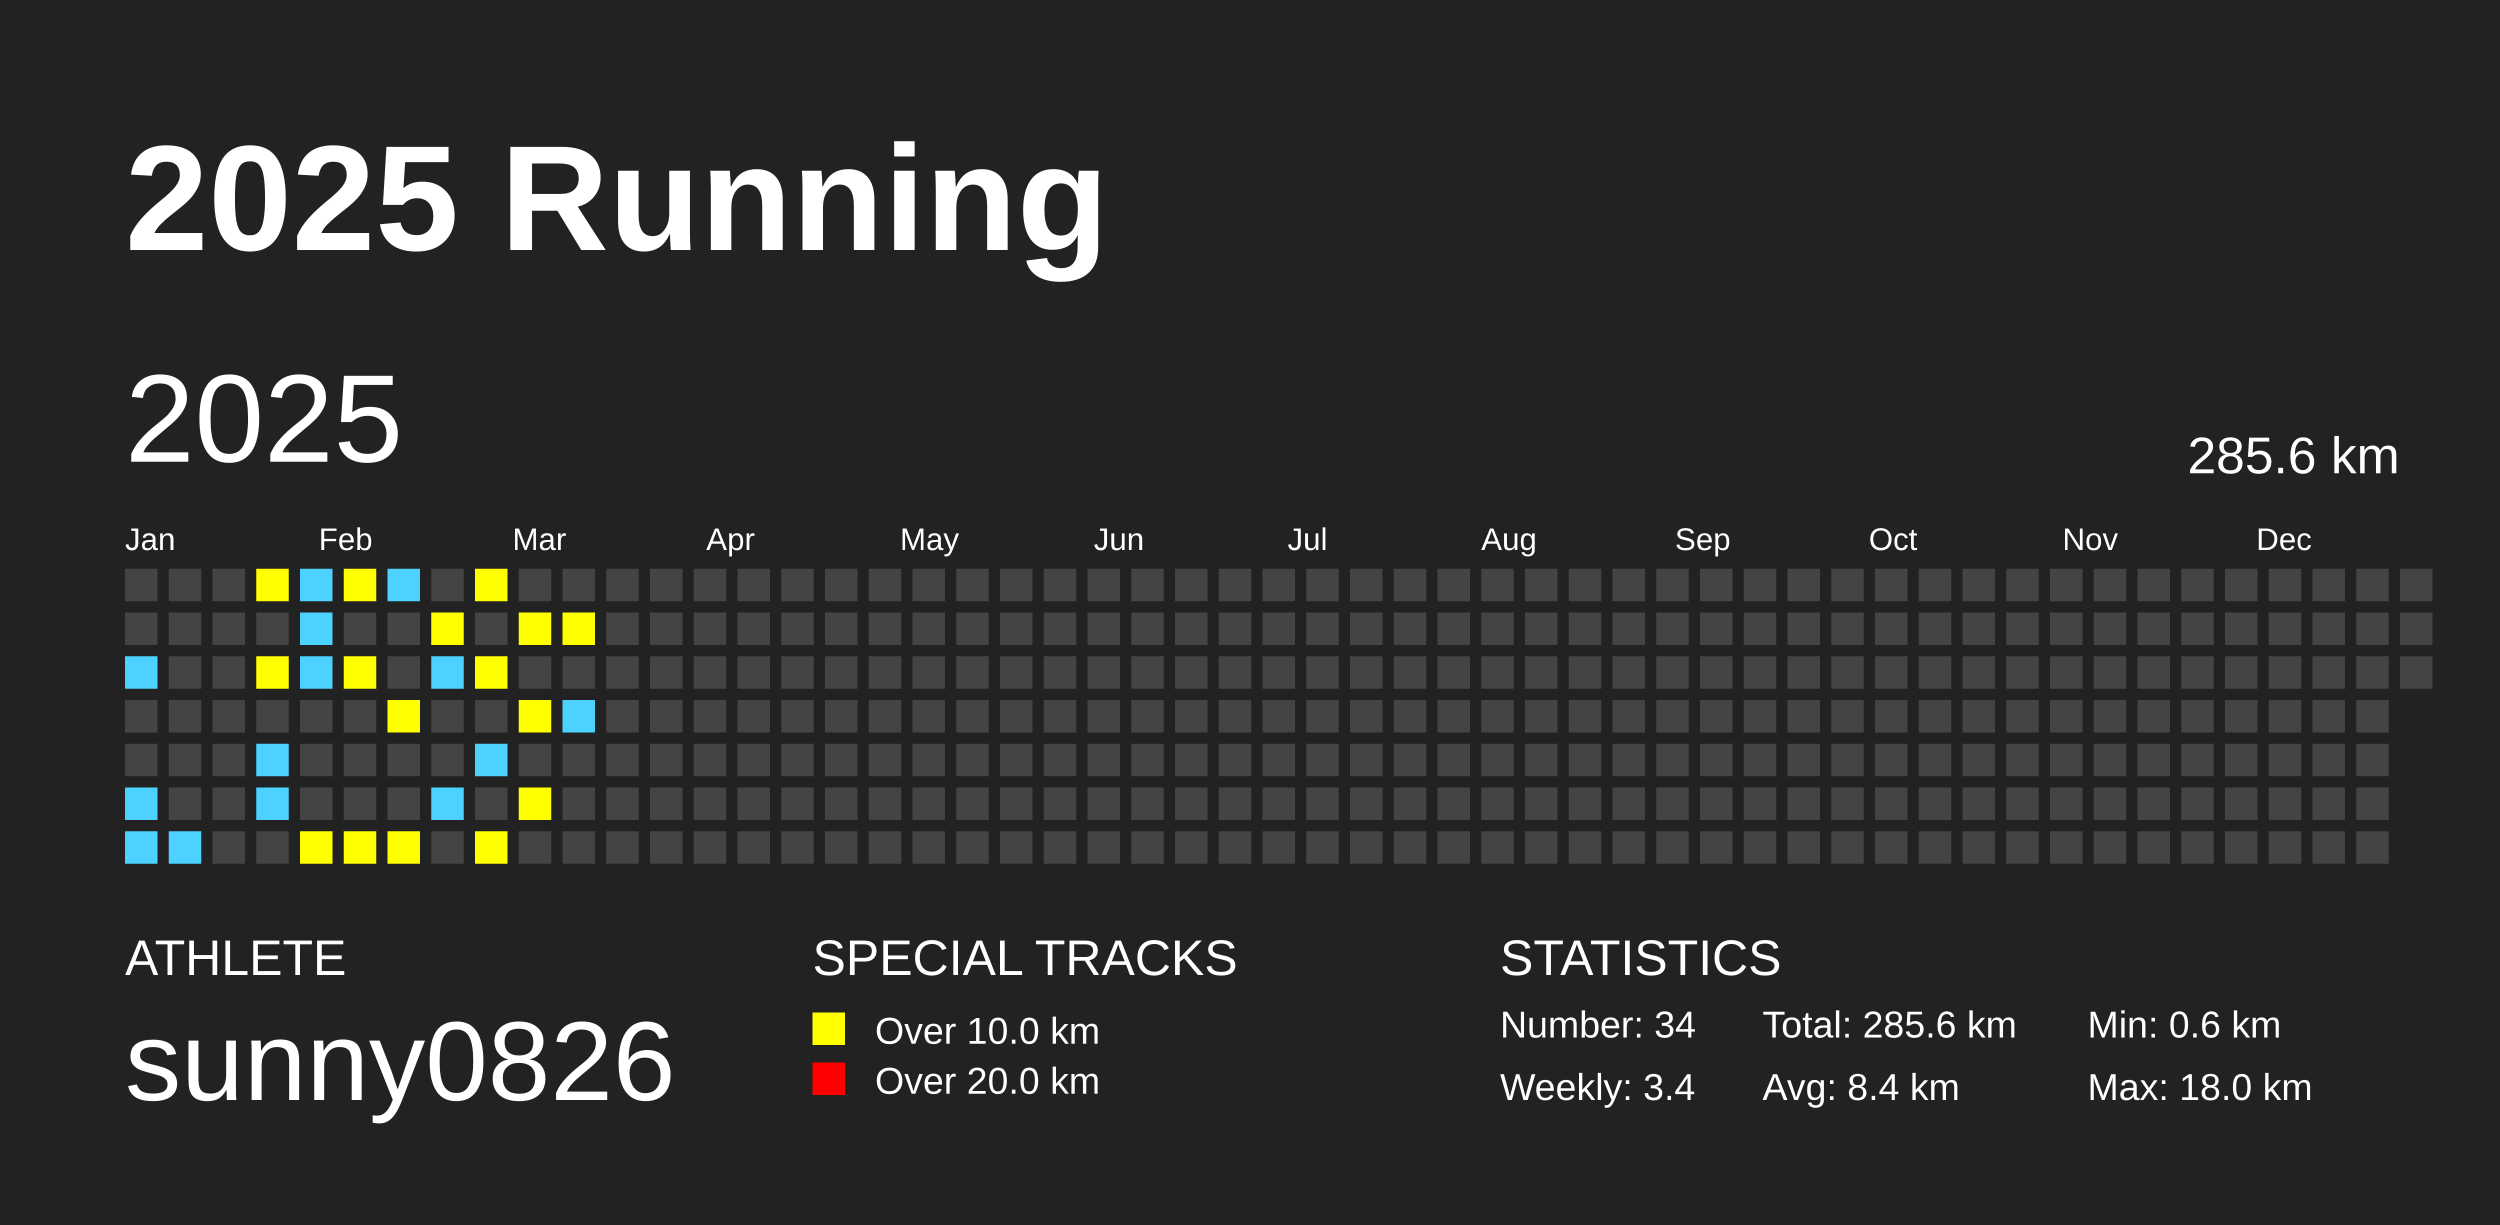
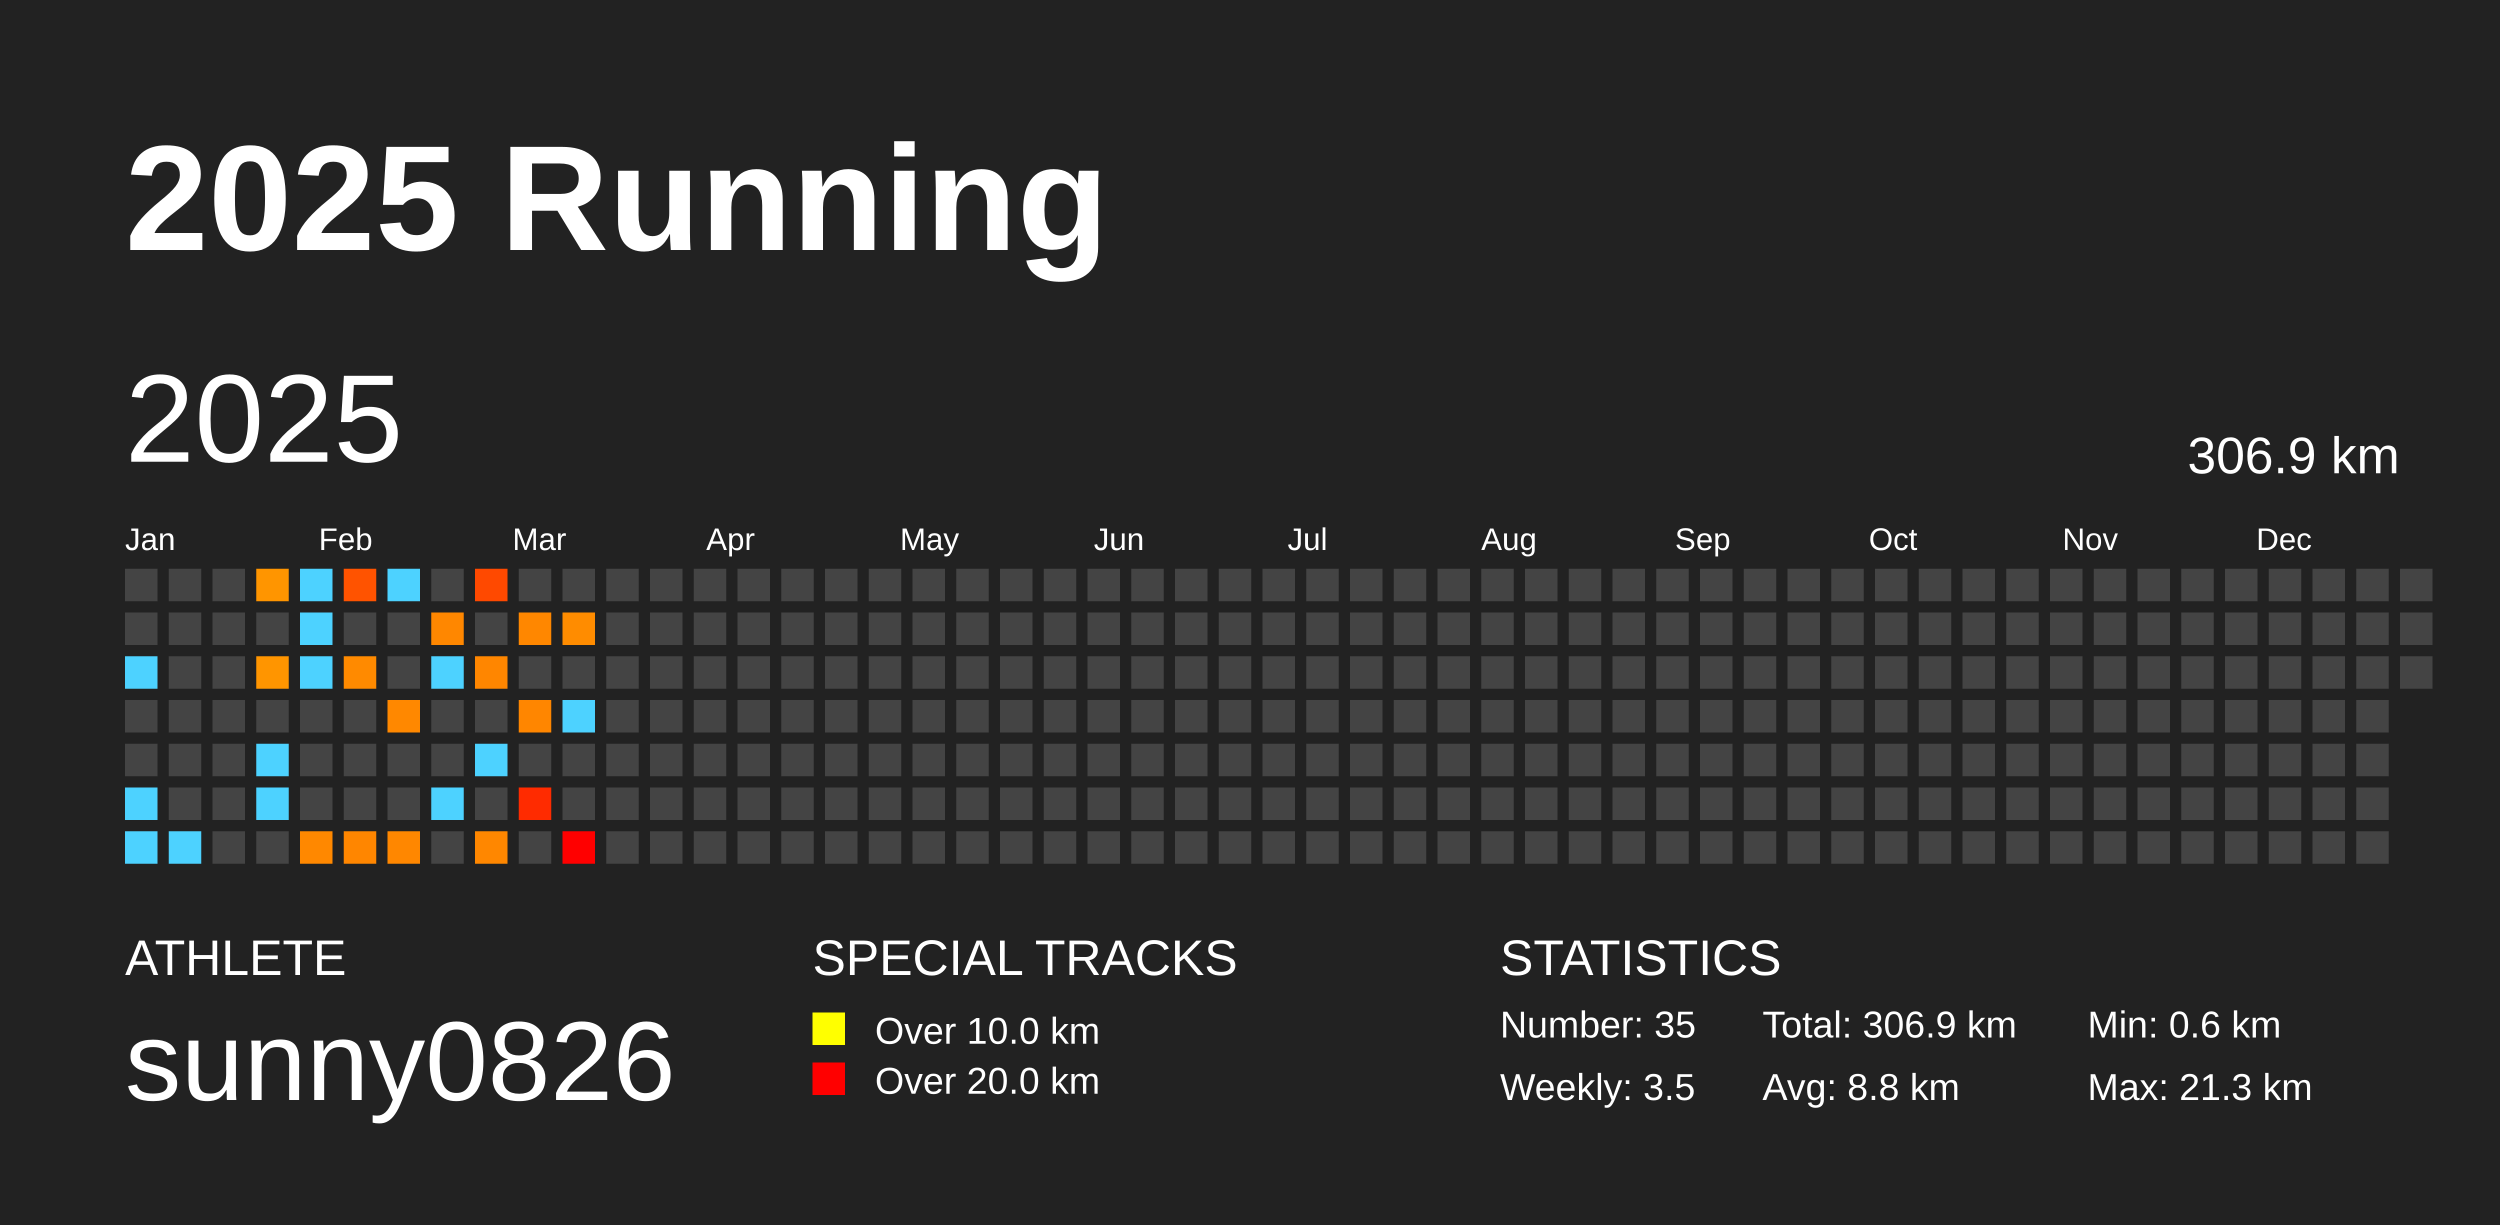
<svg xmlns="http://www.w3.org/2000/svg" baseProfile="full" height="98mm" version="1.1" viewBox="0,0,200,98" width="200mm">
  <defs />
  <rect fill="#222222" height="98" width="200" x="0" y="0" />
  <text fill="#FFFFFF" style="font-size:12px; font-family:Arial; font-weight:bold;" x="10" y="20">2025 Running</text>
  <text fill="#FFFFFF" style="font-size:4px; font-family:Arial" x="10" y="78">ATHLETE</text>
  <text fill="#FFFFFF" style="font-size:9px; font-family:Arial" x="10" y="88">sunny0826</text>
  <text fill="#FFFFFF" style="font-size:4px; font-family:Arial" x="65" y="78">SPECIAL TRACKS</text>
  <rect fill="yellow" height="2.6" width="2.6" x="65" y="81" />
  <text fill="#FFFFFF" style="font-size:3px; font-family:Arial" x="70" y="83.5">Over 10.0 km</text>
  <rect fill="red" height="2.6" width="2.6" x="65" y="85" />
  <text fill="#FFFFFF" style="font-size:3px; font-family:Arial" x="70" y="87.5">Over 20.0 km</text>
  <text fill="#FFFFFF" style="font-size:4px; font-family:Arial" x="120" y="78">STATISTICS</text>
-   <text fill="#FFFFFF" style="font-size:3px; font-family:Arial" x="120" y="83">Number: 34</text>
-   <text fill="#FFFFFF" style="font-size:3px; font-family:Arial" x="120" y="88">Weekly: 3.4</text>
-   <text fill="#FFFFFF" style="font-size:3px; font-family:Arial" x="141" y="83">Total: 285.6 km</text>
-   <text fill="#FFFFFF" style="font-size:3px; font-family:Arial" x="141" y="88">Avg: 8.4 km</text>
+   <text fill="#FFFFFF" style="font-size:3px; font-family:Arial" x="120" y="83">Number: 35</text>
+   <text fill="#FFFFFF" style="font-size:3px; font-family:Arial" x="120" y="88">Weekly: 3.5</text>
+   <text fill="#FFFFFF" style="font-size:3px; font-family:Arial" x="141" y="83">Total: 306.9 km</text>
+   <text fill="#FFFFFF" style="font-size:3px; font-family:Arial" x="141" y="88">Avg: 8.8 km</text>
  <text fill="#FFFFFF" style="font-size:3px; font-family:Arial" x="167" y="83">Min: 0.6 km</text>
-   <text fill="#FFFFFF" style="font-size:3px; font-family:Arial" x="167" y="88">Max: 18.0 km</text>
+   <text fill="#FFFFFF" style="font-size:3px; font-family:Arial" x="167" y="88">Max: 21.3 km</text>
  <text dominant-baseline="hanging" fill="#FFFFFF" style="font-size:10.0px; font-family:Arial;" x="10" y="30">2025</text>
-   <text dominant-baseline="hanging" fill="#FFFFFF" style="font-size:4.125px; font-family:Arial;" x="175" y="35">285.6 km</text>
+   <text dominant-baseline="hanging" fill="#FFFFFF" style="font-size:4.125px; font-family:Arial;" x="175" y="35">306.9 km</text>
  <text fill="#FFFFFF" style="font-size:2.5px; font-family:Arial" x="10.0" y="44">Jan</text>
  <text fill="#FFFFFF" style="font-size:2.5px; font-family:Arial" x="25.5" y="44">Feb</text>
  <text fill="#FFFFFF" style="font-size:2.5px; font-family:Arial" x="41.0" y="44">Mar</text>
  <text fill="#FFFFFF" style="font-size:2.5px; font-family:Arial" x="56.5" y="44">Apr</text>
  <text fill="#FFFFFF" style="font-size:2.5px; font-family:Arial" x="72.0" y="44">May</text>
  <text fill="#FFFFFF" style="font-size:2.5px; font-family:Arial" x="87.5" y="44">Jun</text>
  <text fill="#FFFFFF" style="font-size:2.5px; font-family:Arial" x="103.0" y="44">Jul</text>
  <text fill="#FFFFFF" style="font-size:2.5px; font-family:Arial" x="118.5" y="44">Aug</text>
  <text fill="#FFFFFF" style="font-size:2.5px; font-family:Arial" x="134.0" y="44">Sep</text>
  <text fill="#FFFFFF" style="font-size:2.5px; font-family:Arial" x="149.5" y="44">Oct</text>
  <text fill="#FFFFFF" style="font-size:2.5px; font-family:Arial" x="165.0" y="44">Nov</text>
  <text fill="#FFFFFF" style="font-size:2.5px; font-family:Arial" x="180.5" y="44">Dec</text>
  <rect fill="#444444" height="2.6" width="2.6" x="10.0" y="45.5" />
  <rect fill="#444444" height="2.6" width="2.6" x="10.0" y="49.0" />
-   <rect fill="#4DD2FF" height="2.6" width="2.6" x="10.0" y="52.5" />
+   <rect fill="#4dd2ff" height="2.6" width="2.6" x="10.0" y="52.5" />
  <rect fill="#444444" height="2.6" width="2.6" x="10.0" y="56.0" />
  <rect fill="#444444" height="2.6" width="2.6" x="10.0" y="59.5" />
-   <rect fill="#4DD2FF" height="2.6" width="2.6" x="10.0" y="63.0" />
-   <rect fill="#4DD2FF" height="2.6" width="2.6" x="10.0" y="66.5" />
+   <rect fill="#4dd2ff" height="2.6" width="2.6" x="10.0" y="63.0" />
+   <rect fill="#4dd2ff" height="2.6" width="2.6" x="10.0" y="66.5" />
  <rect fill="#444444" height="2.6" width="2.6" x="13.5" y="45.5" />
  <rect fill="#444444" height="2.6" width="2.6" x="13.5" y="49.0" />
  <rect fill="#444444" height="2.6" width="2.6" x="13.5" y="52.5" />
  <rect fill="#444444" height="2.6" width="2.6" x="13.5" y="56.0" />
  <rect fill="#444444" height="2.6" width="2.6" x="13.5" y="59.5" />
  <rect fill="#444444" height="2.6" width="2.6" x="13.5" y="63.0" />
-   <rect fill="#4DD2FF" height="2.6" width="2.6" x="13.5" y="66.5" />
+   <rect fill="#4dd2ff" height="2.6" width="2.6" x="13.5" y="66.5" />
  <rect fill="#444444" height="2.6" width="2.6" x="17.0" y="45.5" />
  <rect fill="#444444" height="2.6" width="2.6" x="17.0" y="49.0" />
  <rect fill="#444444" height="2.6" width="2.6" x="17.0" y="52.5" />
  <rect fill="#444444" height="2.6" width="2.6" x="17.0" y="56.0" />
  <rect fill="#444444" height="2.6" width="2.6" x="17.0" y="59.5" />
  <rect fill="#444444" height="2.6" width="2.6" x="17.0" y="63.0" />
  <rect fill="#444444" height="2.6" width="2.6" x="17.0" y="66.5" />
-   <rect fill="yellow" height="2.6" width="2.6" x="20.5" y="45.5" />
+   <rect fill="#ff9500" height="2.6" width="2.6" x="20.5" y="45.5" />
  <rect fill="#444444" height="2.6" width="2.6" x="20.5" y="49.0" />
-   <rect fill="yellow" height="2.6" width="2.6" x="20.5" y="52.5" />
+   <rect fill="#ff9500" height="2.6" width="2.6" x="20.5" y="52.5" />
  <rect fill="#444444" height="2.6" width="2.6" x="20.5" y="56.0" />
-   <rect fill="#4DD2FF" height="2.6" width="2.6" x="20.5" y="59.5" />
-   <rect fill="#4DD2FF" height="2.6" width="2.6" x="20.5" y="63.0" />
+   <rect fill="#4dd2ff" height="2.6" width="2.6" x="20.5" y="59.5" />
+   <rect fill="#4dd2ff" height="2.6" width="2.6" x="20.5" y="63.0" />
  <rect fill="#444444" height="2.6" width="2.6" x="20.5" y="66.5" />
-   <rect fill="#4DD2FF" height="2.6" width="2.6" x="24.0" y="45.5" />
-   <rect fill="#4DD2FF" height="2.6" width="2.6" x="24.0" y="49.0" />
-   <rect fill="#4DD2FF" height="2.6" width="2.6" x="24.0" y="52.5" />
+   <rect fill="#4dd2ff" height="2.6" width="2.6" x="24.0" y="45.5" />
+   <rect fill="#4dd2ff" height="2.6" width="2.6" x="24.0" y="49.0" />
+   <rect fill="#4dd2ff" height="2.6" width="2.6" x="24.0" y="52.5" />
  <rect fill="#444444" height="2.6" width="2.6" x="24.0" y="56.0" />
  <rect fill="#444444" height="2.6" width="2.6" x="24.0" y="59.5" />
  <rect fill="#444444" height="2.6" width="2.6" x="24.0" y="63.0" />
-   <rect fill="yellow" height="2.6" width="2.6" x="24.0" y="66.5" />
-   <rect fill="yellow" height="2.6" width="2.6" x="27.5" y="45.5" />
+   <rect fill="#ff8800" height="2.6" width="2.6" x="24.0" y="66.5" />
+   <rect fill="#ff5300" height="2.6" width="2.6" x="27.5" y="45.5" />
  <rect fill="#444444" height="2.6" width="2.6" x="27.5" y="49.0" />
-   <rect fill="yellow" height="2.6" width="2.6" x="27.5" y="52.5" />
+   <rect fill="#ff8a00" height="2.6" width="2.6" x="27.5" y="52.5" />
  <rect fill="#444444" height="2.6" width="2.6" x="27.5" y="56.0" />
  <rect fill="#444444" height="2.6" width="2.6" x="27.5" y="59.5" />
  <rect fill="#444444" height="2.6" width="2.6" x="27.5" y="63.0" />
-   <rect fill="yellow" height="2.6" width="2.6" x="27.5" y="66.5" />
-   <rect fill="#4DD2FF" height="2.6" width="2.6" x="31.0" y="45.5" />
+   <rect fill="#ff8600" height="2.6" width="2.6" x="27.5" y="66.5" />
+   <rect fill="#4dd2ff" height="2.6" width="2.6" x="31.0" y="45.5" />
  <rect fill="#444444" height="2.6" width="2.6" x="31.0" y="49.0" />
  <rect fill="#444444" height="2.6" width="2.6" x="31.0" y="52.5" />
-   <rect fill="yellow" height="2.6" width="2.6" x="31.0" y="56.0" />
+   <rect fill="#ff8800" height="2.6" width="2.6" x="31.0" y="56.0" />
  <rect fill="#444444" height="2.6" width="2.6" x="31.0" y="59.5" />
  <rect fill="#444444" height="2.6" width="2.6" x="31.0" y="63.0" />
-   <rect fill="yellow" height="2.6" width="2.6" x="31.0" y="66.5" />
+   <rect fill="#ff8700" height="2.6" width="2.6" x="31.0" y="66.5" />
  <rect fill="#444444" height="2.6" width="2.6" x="34.5" y="45.5" />
-   <rect fill="yellow" height="2.6" width="2.6" x="34.5" y="49.0" />
-   <rect fill="#4DD2FF" height="2.6" width="2.6" x="34.5" y="52.5" />
+   <rect fill="#ff8700" height="2.6" width="2.6" x="34.5" y="49.0" />
+   <rect fill="#4dd2ff" height="2.6" width="2.6" x="34.5" y="52.5" />
  <rect fill="#444444" height="2.6" width="2.6" x="34.5" y="56.0" />
  <rect fill="#444444" height="2.6" width="2.6" x="34.5" y="59.5" />
-   <rect fill="#4DD2FF" height="2.6" width="2.6" x="34.5" y="63.0" />
+   <rect fill="#4dd2ff" height="2.6" width="2.6" x="34.5" y="63.0" />
  <rect fill="#444444" height="2.6" width="2.6" x="34.5" y="66.5" />
-   <rect fill="yellow" height="2.6" width="2.6" x="38.0" y="45.5" />
+   <rect fill="#ff4900" height="2.6" width="2.6" x="38.0" y="45.5" />
  <rect fill="#444444" height="2.6" width="2.6" x="38.0" y="49.0" />
-   <rect fill="yellow" height="2.6" width="2.6" x="38.0" y="52.5" />
+   <rect fill="#ff8600" height="2.6" width="2.6" x="38.0" y="52.5" />
  <rect fill="#444444" height="2.6" width="2.6" x="38.0" y="56.0" />
-   <rect fill="#4DD2FF" height="2.6" width="2.6" x="38.0" y="59.5" />
+   <rect fill="#4dd2ff" height="2.6" width="2.6" x="38.0" y="59.5" />
  <rect fill="#444444" height="2.6" width="2.6" x="38.0" y="63.0" />
-   <rect fill="yellow" height="2.6" width="2.6" x="38.0" y="66.5" />
+   <rect fill="#ff8700" height="2.6" width="2.6" x="38.0" y="66.5" />
  <rect fill="#444444" height="2.6" width="2.6" x="41.5" y="45.5" />
-   <rect fill="yellow" height="2.6" width="2.6" x="41.5" y="49.0" />
+   <rect fill="#ff8700" height="2.6" width="2.6" x="41.5" y="49.0" />
  <rect fill="#444444" height="2.6" width="2.6" x="41.5" y="52.5" />
-   <rect fill="yellow" height="2.6" width="2.6" x="41.5" y="56.0" />
+   <rect fill="#ff8600" height="2.6" width="2.6" x="41.5" y="56.0" />
  <rect fill="#444444" height="2.6" width="2.6" x="41.5" y="59.5" />
-   <rect fill="yellow" height="2.6" width="2.6" x="41.5" y="63.0" />
+   <rect fill="#ff2b00" height="2.6" width="2.6" x="41.5" y="63.0" />
  <rect fill="#444444" height="2.6" width="2.6" x="41.5" y="66.5" />
  <rect fill="#444444" height="2.6" width="2.6" x="45.0" y="45.5" />
-   <rect fill="yellow" height="2.6" width="2.6" x="45.0" y="49.0" />
+   <rect fill="#ff8c00" height="2.6" width="2.6" x="45.0" y="49.0" />
  <rect fill="#444444" height="2.6" width="2.6" x="45.0" y="52.5" />
-   <rect fill="#4DD2FF" height="2.6" width="2.6" x="45.0" y="56.0" />
+   <rect fill="#4dd2ff" height="2.6" width="2.6" x="45.0" y="56.0" />
  <rect fill="#444444" height="2.6" width="2.6" x="45.0" y="59.5" />
  <rect fill="#444444" height="2.6" width="2.6" x="45.0" y="63.0" />
-   <rect fill="#444444" height="2.6" width="2.6" x="45.0" y="66.5" />
+   <rect fill="red" height="2.6" width="2.6" x="45.0" y="66.5" />
  <rect fill="#444444" height="2.6" width="2.6" x="48.5" y="45.5" />
  <rect fill="#444444" height="2.6" width="2.6" x="48.5" y="49.0" />
  <rect fill="#444444" height="2.6" width="2.6" x="48.5" y="52.5" />
  <rect fill="#444444" height="2.6" width="2.6" x="48.5" y="56.0" />
  <rect fill="#444444" height="2.6" width="2.6" x="48.5" y="59.5" />
  <rect fill="#444444" height="2.6" width="2.6" x="48.5" y="63.0" />
  <rect fill="#444444" height="2.6" width="2.6" x="48.5" y="66.5" />
  <rect fill="#444444" height="2.6" width="2.6" x="52.0" y="45.5" />
  <rect fill="#444444" height="2.6" width="2.6" x="52.0" y="49.0" />
  <rect fill="#444444" height="2.6" width="2.6" x="52.0" y="52.5" />
  <rect fill="#444444" height="2.6" width="2.6" x="52.0" y="56.0" />
  <rect fill="#444444" height="2.6" width="2.6" x="52.0" y="59.5" />
  <rect fill="#444444" height="2.6" width="2.6" x="52.0" y="63.0" />
  <rect fill="#444444" height="2.6" width="2.6" x="52.0" y="66.5" />
  <rect fill="#444444" height="2.6" width="2.6" x="55.5" y="45.5" />
  <rect fill="#444444" height="2.6" width="2.6" x="55.5" y="49.0" />
  <rect fill="#444444" height="2.6" width="2.6" x="55.5" y="52.5" />
  <rect fill="#444444" height="2.6" width="2.6" x="55.5" y="56.0" />
  <rect fill="#444444" height="2.6" width="2.6" x="55.5" y="59.5" />
  <rect fill="#444444" height="2.6" width="2.6" x="55.5" y="63.0" />
  <rect fill="#444444" height="2.6" width="2.6" x="55.5" y="66.5" />
  <rect fill="#444444" height="2.6" width="2.6" x="59.0" y="45.5" />
  <rect fill="#444444" height="2.6" width="2.6" x="59.0" y="49.0" />
  <rect fill="#444444" height="2.6" width="2.6" x="59.0" y="52.5" />
  <rect fill="#444444" height="2.6" width="2.6" x="59.0" y="56.0" />
  <rect fill="#444444" height="2.6" width="2.6" x="59.0" y="59.5" />
  <rect fill="#444444" height="2.6" width="2.6" x="59.0" y="63.0" />
  <rect fill="#444444" height="2.6" width="2.6" x="59.0" y="66.5" />
  <rect fill="#444444" height="2.6" width="2.6" x="62.5" y="45.5" />
  <rect fill="#444444" height="2.6" width="2.6" x="62.5" y="49.0" />
  <rect fill="#444444" height="2.6" width="2.6" x="62.5" y="52.5" />
  <rect fill="#444444" height="2.6" width="2.6" x="62.5" y="56.0" />
  <rect fill="#444444" height="2.6" width="2.6" x="62.5" y="59.5" />
  <rect fill="#444444" height="2.6" width="2.6" x="62.5" y="63.0" />
  <rect fill="#444444" height="2.6" width="2.6" x="62.5" y="66.5" />
  <rect fill="#444444" height="2.6" width="2.6" x="66.0" y="45.5" />
  <rect fill="#444444" height="2.6" width="2.6" x="66.0" y="49.0" />
  <rect fill="#444444" height="2.6" width="2.6" x="66.0" y="52.5" />
  <rect fill="#444444" height="2.6" width="2.6" x="66.0" y="56.0" />
  <rect fill="#444444" height="2.6" width="2.6" x="66.0" y="59.5" />
  <rect fill="#444444" height="2.6" width="2.6" x="66.0" y="63.0" />
  <rect fill="#444444" height="2.6" width="2.6" x="66.0" y="66.5" />
  <rect fill="#444444" height="2.6" width="2.6" x="69.5" y="45.5" />
  <rect fill="#444444" height="2.6" width="2.6" x="69.5" y="49.0" />
  <rect fill="#444444" height="2.6" width="2.6" x="69.5" y="52.5" />
  <rect fill="#444444" height="2.6" width="2.6" x="69.5" y="56.0" />
  <rect fill="#444444" height="2.6" width="2.6" x="69.5" y="59.5" />
  <rect fill="#444444" height="2.6" width="2.6" x="69.5" y="63.0" />
  <rect fill="#444444" height="2.6" width="2.6" x="69.5" y="66.5" />
  <rect fill="#444444" height="2.6" width="2.6" x="73.0" y="45.5" />
  <rect fill="#444444" height="2.6" width="2.6" x="73.0" y="49.0" />
  <rect fill="#444444" height="2.6" width="2.6" x="73.0" y="52.5" />
  <rect fill="#444444" height="2.6" width="2.6" x="73.0" y="56.0" />
  <rect fill="#444444" height="2.6" width="2.6" x="73.0" y="59.5" />
  <rect fill="#444444" height="2.6" width="2.6" x="73.0" y="63.0" />
  <rect fill="#444444" height="2.6" width="2.6" x="73.0" y="66.5" />
  <rect fill="#444444" height="2.6" width="2.6" x="76.5" y="45.5" />
  <rect fill="#444444" height="2.6" width="2.6" x="76.5" y="49.0" />
  <rect fill="#444444" height="2.6" width="2.6" x="76.5" y="52.5" />
  <rect fill="#444444" height="2.6" width="2.6" x="76.5" y="56.0" />
  <rect fill="#444444" height="2.6" width="2.6" x="76.5" y="59.5" />
  <rect fill="#444444" height="2.6" width="2.6" x="76.5" y="63.0" />
  <rect fill="#444444" height="2.6" width="2.6" x="76.5" y="66.5" />
  <rect fill="#444444" height="2.6" width="2.6" x="80.0" y="45.5" />
  <rect fill="#444444" height="2.6" width="2.6" x="80.0" y="49.0" />
  <rect fill="#444444" height="2.6" width="2.6" x="80.0" y="52.5" />
  <rect fill="#444444" height="2.6" width="2.6" x="80.0" y="56.0" />
  <rect fill="#444444" height="2.6" width="2.6" x="80.0" y="59.5" />
  <rect fill="#444444" height="2.6" width="2.6" x="80.0" y="63.0" />
  <rect fill="#444444" height="2.6" width="2.6" x="80.0" y="66.5" />
  <rect fill="#444444" height="2.6" width="2.6" x="83.5" y="45.5" />
  <rect fill="#444444" height="2.6" width="2.6" x="83.5" y="49.0" />
  <rect fill="#444444" height="2.6" width="2.6" x="83.5" y="52.5" />
  <rect fill="#444444" height="2.6" width="2.6" x="83.5" y="56.0" />
  <rect fill="#444444" height="2.6" width="2.6" x="83.5" y="59.5" />
  <rect fill="#444444" height="2.6" width="2.6" x="83.5" y="63.0" />
  <rect fill="#444444" height="2.6" width="2.6" x="83.5" y="66.5" />
  <rect fill="#444444" height="2.6" width="2.6" x="87.0" y="45.5" />
  <rect fill="#444444" height="2.6" width="2.6" x="87.0" y="49.0" />
  <rect fill="#444444" height="2.6" width="2.6" x="87.0" y="52.5" />
  <rect fill="#444444" height="2.6" width="2.6" x="87.0" y="56.0" />
  <rect fill="#444444" height="2.6" width="2.6" x="87.0" y="59.5" />
  <rect fill="#444444" height="2.6" width="2.6" x="87.0" y="63.0" />
  <rect fill="#444444" height="2.6" width="2.6" x="87.0" y="66.5" />
  <rect fill="#444444" height="2.6" width="2.6" x="90.5" y="45.5" />
  <rect fill="#444444" height="2.6" width="2.6" x="90.5" y="49.0" />
  <rect fill="#444444" height="2.6" width="2.6" x="90.5" y="52.5" />
  <rect fill="#444444" height="2.6" width="2.6" x="90.5" y="56.0" />
  <rect fill="#444444" height="2.6" width="2.6" x="90.5" y="59.5" />
  <rect fill="#444444" height="2.6" width="2.6" x="90.5" y="63.0" />
  <rect fill="#444444" height="2.6" width="2.6" x="90.5" y="66.5" />
  <rect fill="#444444" height="2.6" width="2.6" x="94.0" y="45.5" />
  <rect fill="#444444" height="2.6" width="2.6" x="94.0" y="49.0" />
  <rect fill="#444444" height="2.6" width="2.6" x="94.0" y="52.5" />
  <rect fill="#444444" height="2.6" width="2.6" x="94.0" y="56.0" />
  <rect fill="#444444" height="2.6" width="2.6" x="94.0" y="59.5" />
  <rect fill="#444444" height="2.6" width="2.6" x="94.0" y="63.0" />
  <rect fill="#444444" height="2.6" width="2.6" x="94.0" y="66.5" />
  <rect fill="#444444" height="2.6" width="2.6" x="97.5" y="45.5" />
  <rect fill="#444444" height="2.6" width="2.6" x="97.5" y="49.0" />
  <rect fill="#444444" height="2.6" width="2.6" x="97.5" y="52.5" />
  <rect fill="#444444" height="2.6" width="2.6" x="97.5" y="56.0" />
  <rect fill="#444444" height="2.6" width="2.6" x="97.5" y="59.5" />
  <rect fill="#444444" height="2.6" width="2.6" x="97.5" y="63.0" />
  <rect fill="#444444" height="2.6" width="2.6" x="97.5" y="66.5" />
  <rect fill="#444444" height="2.6" width="2.6" x="101.0" y="45.5" />
  <rect fill="#444444" height="2.6" width="2.6" x="101.0" y="49.0" />
  <rect fill="#444444" height="2.6" width="2.6" x="101.0" y="52.5" />
  <rect fill="#444444" height="2.6" width="2.6" x="101.0" y="56.0" />
  <rect fill="#444444" height="2.6" width="2.6" x="101.0" y="59.5" />
  <rect fill="#444444" height="2.6" width="2.6" x="101.0" y="63.0" />
  <rect fill="#444444" height="2.6" width="2.6" x="101.0" y="66.5" />
  <rect fill="#444444" height="2.6" width="2.6" x="104.5" y="45.5" />
  <rect fill="#444444" height="2.6" width="2.6" x="104.5" y="49.0" />
  <rect fill="#444444" height="2.6" width="2.6" x="104.5" y="52.5" />
  <rect fill="#444444" height="2.6" width="2.6" x="104.5" y="56.0" />
  <rect fill="#444444" height="2.6" width="2.6" x="104.5" y="59.5" />
  <rect fill="#444444" height="2.6" width="2.6" x="104.5" y="63.0" />
  <rect fill="#444444" height="2.6" width="2.6" x="104.5" y="66.5" />
  <rect fill="#444444" height="2.6" width="2.6" x="108.0" y="45.5" />
  <rect fill="#444444" height="2.6" width="2.6" x="108.0" y="49.0" />
  <rect fill="#444444" height="2.6" width="2.6" x="108.0" y="52.5" />
  <rect fill="#444444" height="2.6" width="2.6" x="108.0" y="56.0" />
  <rect fill="#444444" height="2.6" width="2.6" x="108.0" y="59.5" />
  <rect fill="#444444" height="2.6" width="2.6" x="108.0" y="63.0" />
  <rect fill="#444444" height="2.6" width="2.6" x="108.0" y="66.5" />
  <rect fill="#444444" height="2.6" width="2.6" x="111.5" y="45.5" />
  <rect fill="#444444" height="2.6" width="2.6" x="111.5" y="49.0" />
  <rect fill="#444444" height="2.6" width="2.6" x="111.5" y="52.5" />
  <rect fill="#444444" height="2.6" width="2.6" x="111.5" y="56.0" />
  <rect fill="#444444" height="2.6" width="2.6" x="111.5" y="59.5" />
  <rect fill="#444444" height="2.6" width="2.6" x="111.5" y="63.0" />
  <rect fill="#444444" height="2.6" width="2.6" x="111.5" y="66.5" />
  <rect fill="#444444" height="2.6" width="2.6" x="115.0" y="45.5" />
  <rect fill="#444444" height="2.6" width="2.6" x="115.0" y="49.0" />
  <rect fill="#444444" height="2.6" width="2.6" x="115.0" y="52.5" />
  <rect fill="#444444" height="2.6" width="2.6" x="115.0" y="56.0" />
  <rect fill="#444444" height="2.6" width="2.6" x="115.0" y="59.5" />
  <rect fill="#444444" height="2.6" width="2.6" x="115.0" y="63.0" />
  <rect fill="#444444" height="2.6" width="2.6" x="115.0" y="66.5" />
  <rect fill="#444444" height="2.6" width="2.6" x="118.5" y="45.5" />
  <rect fill="#444444" height="2.6" width="2.6" x="118.5" y="49.0" />
  <rect fill="#444444" height="2.6" width="2.6" x="118.5" y="52.5" />
  <rect fill="#444444" height="2.6" width="2.6" x="118.5" y="56.0" />
  <rect fill="#444444" height="2.6" width="2.6" x="118.5" y="59.5" />
  <rect fill="#444444" height="2.6" width="2.6" x="118.5" y="63.0" />
  <rect fill="#444444" height="2.6" width="2.6" x="118.5" y="66.5" />
  <rect fill="#444444" height="2.6" width="2.6" x="122.0" y="45.5" />
  <rect fill="#444444" height="2.6" width="2.6" x="122.0" y="49.0" />
  <rect fill="#444444" height="2.6" width="2.6" x="122.0" y="52.5" />
  <rect fill="#444444" height="2.6" width="2.6" x="122.0" y="56.0" />
  <rect fill="#444444" height="2.6" width="2.6" x="122.0" y="59.5" />
  <rect fill="#444444" height="2.6" width="2.6" x="122.0" y="63.0" />
  <rect fill="#444444" height="2.6" width="2.6" x="122.0" y="66.5" />
  <rect fill="#444444" height="2.6" width="2.6" x="125.5" y="45.5" />
  <rect fill="#444444" height="2.6" width="2.6" x="125.5" y="49.0" />
  <rect fill="#444444" height="2.6" width="2.6" x="125.5" y="52.5" />
  <rect fill="#444444" height="2.6" width="2.6" x="125.5" y="56.0" />
  <rect fill="#444444" height="2.6" width="2.6" x="125.5" y="59.5" />
  <rect fill="#444444" height="2.6" width="2.6" x="125.5" y="63.0" />
  <rect fill="#444444" height="2.6" width="2.6" x="125.5" y="66.5" />
  <rect fill="#444444" height="2.6" width="2.6" x="129.0" y="45.5" />
  <rect fill="#444444" height="2.6" width="2.6" x="129.0" y="49.0" />
  <rect fill="#444444" height="2.6" width="2.6" x="129.0" y="52.5" />
  <rect fill="#444444" height="2.6" width="2.6" x="129.0" y="56.0" />
  <rect fill="#444444" height="2.6" width="2.6" x="129.0" y="59.5" />
  <rect fill="#444444" height="2.6" width="2.6" x="129.0" y="63.0" />
  <rect fill="#444444" height="2.6" width="2.6" x="129.0" y="66.5" />
  <rect fill="#444444" height="2.6" width="2.6" x="132.5" y="45.5" />
  <rect fill="#444444" height="2.6" width="2.6" x="132.5" y="49.0" />
  <rect fill="#444444" height="2.6" width="2.6" x="132.5" y="52.5" />
  <rect fill="#444444" height="2.6" width="2.6" x="132.5" y="56.0" />
  <rect fill="#444444" height="2.6" width="2.6" x="132.5" y="59.5" />
  <rect fill="#444444" height="2.6" width="2.6" x="132.5" y="63.0" />
  <rect fill="#444444" height="2.6" width="2.6" x="132.5" y="66.5" />
  <rect fill="#444444" height="2.6" width="2.6" x="136.0" y="45.5" />
  <rect fill="#444444" height="2.6" width="2.6" x="136.0" y="49.0" />
  <rect fill="#444444" height="2.6" width="2.6" x="136.0" y="52.5" />
  <rect fill="#444444" height="2.6" width="2.6" x="136.0" y="56.0" />
  <rect fill="#444444" height="2.6" width="2.6" x="136.0" y="59.5" />
  <rect fill="#444444" height="2.6" width="2.6" x="136.0" y="63.0" />
  <rect fill="#444444" height="2.6" width="2.6" x="136.0" y="66.5" />
  <rect fill="#444444" height="2.6" width="2.6" x="139.5" y="45.5" />
  <rect fill="#444444" height="2.6" width="2.6" x="139.5" y="49.0" />
  <rect fill="#444444" height="2.6" width="2.6" x="139.5" y="52.5" />
  <rect fill="#444444" height="2.6" width="2.6" x="139.5" y="56.0" />
  <rect fill="#444444" height="2.6" width="2.6" x="139.5" y="59.5" />
  <rect fill="#444444" height="2.6" width="2.6" x="139.5" y="63.0" />
  <rect fill="#444444" height="2.6" width="2.6" x="139.5" y="66.5" />
  <rect fill="#444444" height="2.6" width="2.6" x="143.0" y="45.5" />
  <rect fill="#444444" height="2.6" width="2.6" x="143.0" y="49.0" />
  <rect fill="#444444" height="2.6" width="2.6" x="143.0" y="52.5" />
  <rect fill="#444444" height="2.6" width="2.6" x="143.0" y="56.0" />
  <rect fill="#444444" height="2.6" width="2.6" x="143.0" y="59.5" />
  <rect fill="#444444" height="2.6" width="2.6" x="143.0" y="63.0" />
  <rect fill="#444444" height="2.6" width="2.6" x="143.0" y="66.5" />
  <rect fill="#444444" height="2.6" width="2.6" x="146.5" y="45.5" />
  <rect fill="#444444" height="2.6" width="2.6" x="146.5" y="49.0" />
  <rect fill="#444444" height="2.6" width="2.6" x="146.5" y="52.5" />
  <rect fill="#444444" height="2.6" width="2.6" x="146.5" y="56.0" />
  <rect fill="#444444" height="2.6" width="2.6" x="146.5" y="59.5" />
  <rect fill="#444444" height="2.6" width="2.6" x="146.5" y="63.0" />
  <rect fill="#444444" height="2.6" width="2.6" x="146.5" y="66.5" />
  <rect fill="#444444" height="2.6" width="2.6" x="150.0" y="45.5" />
  <rect fill="#444444" height="2.6" width="2.6" x="150.0" y="49.0" />
  <rect fill="#444444" height="2.6" width="2.6" x="150.0" y="52.5" />
  <rect fill="#444444" height="2.6" width="2.6" x="150.0" y="56.0" />
  <rect fill="#444444" height="2.6" width="2.6" x="150.0" y="59.5" />
  <rect fill="#444444" height="2.6" width="2.6" x="150.0" y="63.0" />
  <rect fill="#444444" height="2.6" width="2.6" x="150.0" y="66.5" />
  <rect fill="#444444" height="2.6" width="2.6" x="153.5" y="45.5" />
  <rect fill="#444444" height="2.6" width="2.6" x="153.5" y="49.0" />
  <rect fill="#444444" height="2.6" width="2.6" x="153.5" y="52.5" />
  <rect fill="#444444" height="2.6" width="2.6" x="153.5" y="56.0" />
  <rect fill="#444444" height="2.6" width="2.6" x="153.5" y="59.5" />
  <rect fill="#444444" height="2.6" width="2.6" x="153.5" y="63.0" />
  <rect fill="#444444" height="2.6" width="2.6" x="153.5" y="66.5" />
  <rect fill="#444444" height="2.6" width="2.6" x="157.0" y="45.5" />
  <rect fill="#444444" height="2.6" width="2.6" x="157.0" y="49.0" />
  <rect fill="#444444" height="2.6" width="2.6" x="157.0" y="52.5" />
  <rect fill="#444444" height="2.6" width="2.6" x="157.0" y="56.0" />
  <rect fill="#444444" height="2.6" width="2.6" x="157.0" y="59.5" />
  <rect fill="#444444" height="2.6" width="2.6" x="157.0" y="63.0" />
  <rect fill="#444444" height="2.6" width="2.6" x="157.0" y="66.5" />
  <rect fill="#444444" height="2.6" width="2.6" x="160.5" y="45.5" />
  <rect fill="#444444" height="2.6" width="2.6" x="160.5" y="49.0" />
  <rect fill="#444444" height="2.6" width="2.6" x="160.5" y="52.5" />
  <rect fill="#444444" height="2.6" width="2.6" x="160.5" y="56.0" />
  <rect fill="#444444" height="2.6" width="2.6" x="160.5" y="59.5" />
  <rect fill="#444444" height="2.6" width="2.6" x="160.5" y="63.0" />
  <rect fill="#444444" height="2.6" width="2.6" x="160.5" y="66.5" />
  <rect fill="#444444" height="2.6" width="2.6" x="164.0" y="45.5" />
  <rect fill="#444444" height="2.6" width="2.6" x="164.0" y="49.0" />
  <rect fill="#444444" height="2.6" width="2.6" x="164.0" y="52.5" />
  <rect fill="#444444" height="2.6" width="2.6" x="164.0" y="56.0" />
  <rect fill="#444444" height="2.6" width="2.6" x="164.0" y="59.5" />
  <rect fill="#444444" height="2.6" width="2.6" x="164.0" y="63.0" />
  <rect fill="#444444" height="2.6" width="2.6" x="164.0" y="66.5" />
  <rect fill="#444444" height="2.6" width="2.6" x="167.5" y="45.5" />
  <rect fill="#444444" height="2.6" width="2.6" x="167.5" y="49.0" />
  <rect fill="#444444" height="2.6" width="2.6" x="167.5" y="52.5" />
  <rect fill="#444444" height="2.6" width="2.6" x="167.5" y="56.0" />
  <rect fill="#444444" height="2.6" width="2.6" x="167.5" y="59.5" />
  <rect fill="#444444" height="2.6" width="2.6" x="167.5" y="63.0" />
  <rect fill="#444444" height="2.6" width="2.6" x="167.5" y="66.5" />
  <rect fill="#444444" height="2.6" width="2.6" x="171.0" y="45.5" />
  <rect fill="#444444" height="2.6" width="2.6" x="171.0" y="49.0" />
  <rect fill="#444444" height="2.6" width="2.6" x="171.0" y="52.5" />
  <rect fill="#444444" height="2.6" width="2.6" x="171.0" y="56.0" />
  <rect fill="#444444" height="2.6" width="2.6" x="171.0" y="59.5" />
  <rect fill="#444444" height="2.6" width="2.6" x="171.0" y="63.0" />
  <rect fill="#444444" height="2.6" width="2.6" x="171.0" y="66.5" />
  <rect fill="#444444" height="2.6" width="2.6" x="174.5" y="45.5" />
  <rect fill="#444444" height="2.6" width="2.6" x="174.5" y="49.0" />
  <rect fill="#444444" height="2.6" width="2.6" x="174.5" y="52.5" />
  <rect fill="#444444" height="2.6" width="2.6" x="174.5" y="56.0" />
  <rect fill="#444444" height="2.6" width="2.6" x="174.5" y="59.5" />
  <rect fill="#444444" height="2.6" width="2.6" x="174.5" y="63.0" />
  <rect fill="#444444" height="2.6" width="2.6" x="174.5" y="66.5" />
  <rect fill="#444444" height="2.6" width="2.6" x="178.0" y="45.5" />
  <rect fill="#444444" height="2.6" width="2.6" x="178.0" y="49.0" />
  <rect fill="#444444" height="2.6" width="2.6" x="178.0" y="52.5" />
  <rect fill="#444444" height="2.6" width="2.6" x="178.0" y="56.0" />
  <rect fill="#444444" height="2.6" width="2.6" x="178.0" y="59.5" />
  <rect fill="#444444" height="2.6" width="2.6" x="178.0" y="63.0" />
  <rect fill="#444444" height="2.6" width="2.6" x="178.0" y="66.5" />
  <rect fill="#444444" height="2.6" width="2.6" x="181.5" y="45.5" />
  <rect fill="#444444" height="2.6" width="2.6" x="181.5" y="49.0" />
  <rect fill="#444444" height="2.6" width="2.6" x="181.5" y="52.5" />
  <rect fill="#444444" height="2.6" width="2.6" x="181.5" y="56.0" />
  <rect fill="#444444" height="2.6" width="2.6" x="181.5" y="59.5" />
  <rect fill="#444444" height="2.6" width="2.6" x="181.5" y="63.0" />
  <rect fill="#444444" height="2.6" width="2.6" x="181.5" y="66.5" />
  <rect fill="#444444" height="2.6" width="2.6" x="185.0" y="45.5" />
  <rect fill="#444444" height="2.6" width="2.6" x="185.0" y="49.0" />
  <rect fill="#444444" height="2.6" width="2.6" x="185.0" y="52.5" />
  <rect fill="#444444" height="2.6" width="2.6" x="185.0" y="56.0" />
  <rect fill="#444444" height="2.6" width="2.6" x="185.0" y="59.5" />
  <rect fill="#444444" height="2.6" width="2.6" x="185.0" y="63.0" />
  <rect fill="#444444" height="2.6" width="2.6" x="185.0" y="66.5" />
  <rect fill="#444444" height="2.6" width="2.6" x="188.5" y="45.5" />
  <rect fill="#444444" height="2.6" width="2.6" x="188.5" y="49.0" />
  <rect fill="#444444" height="2.6" width="2.6" x="188.5" y="52.5" />
  <rect fill="#444444" height="2.6" width="2.6" x="188.5" y="56.0" />
  <rect fill="#444444" height="2.6" width="2.6" x="188.5" y="59.5" />
  <rect fill="#444444" height="2.6" width="2.6" x="188.5" y="63.0" />
  <rect fill="#444444" height="2.6" width="2.6" x="188.5" y="66.5" />
  <rect fill="#444444" height="2.6" width="2.6" x="192.0" y="45.5" />
  <rect fill="#444444" height="2.6" width="2.6" x="192.0" y="49.0" />
  <rect fill="#444444" height="2.6" width="2.6" x="192.0" y="52.5" />
</svg>
